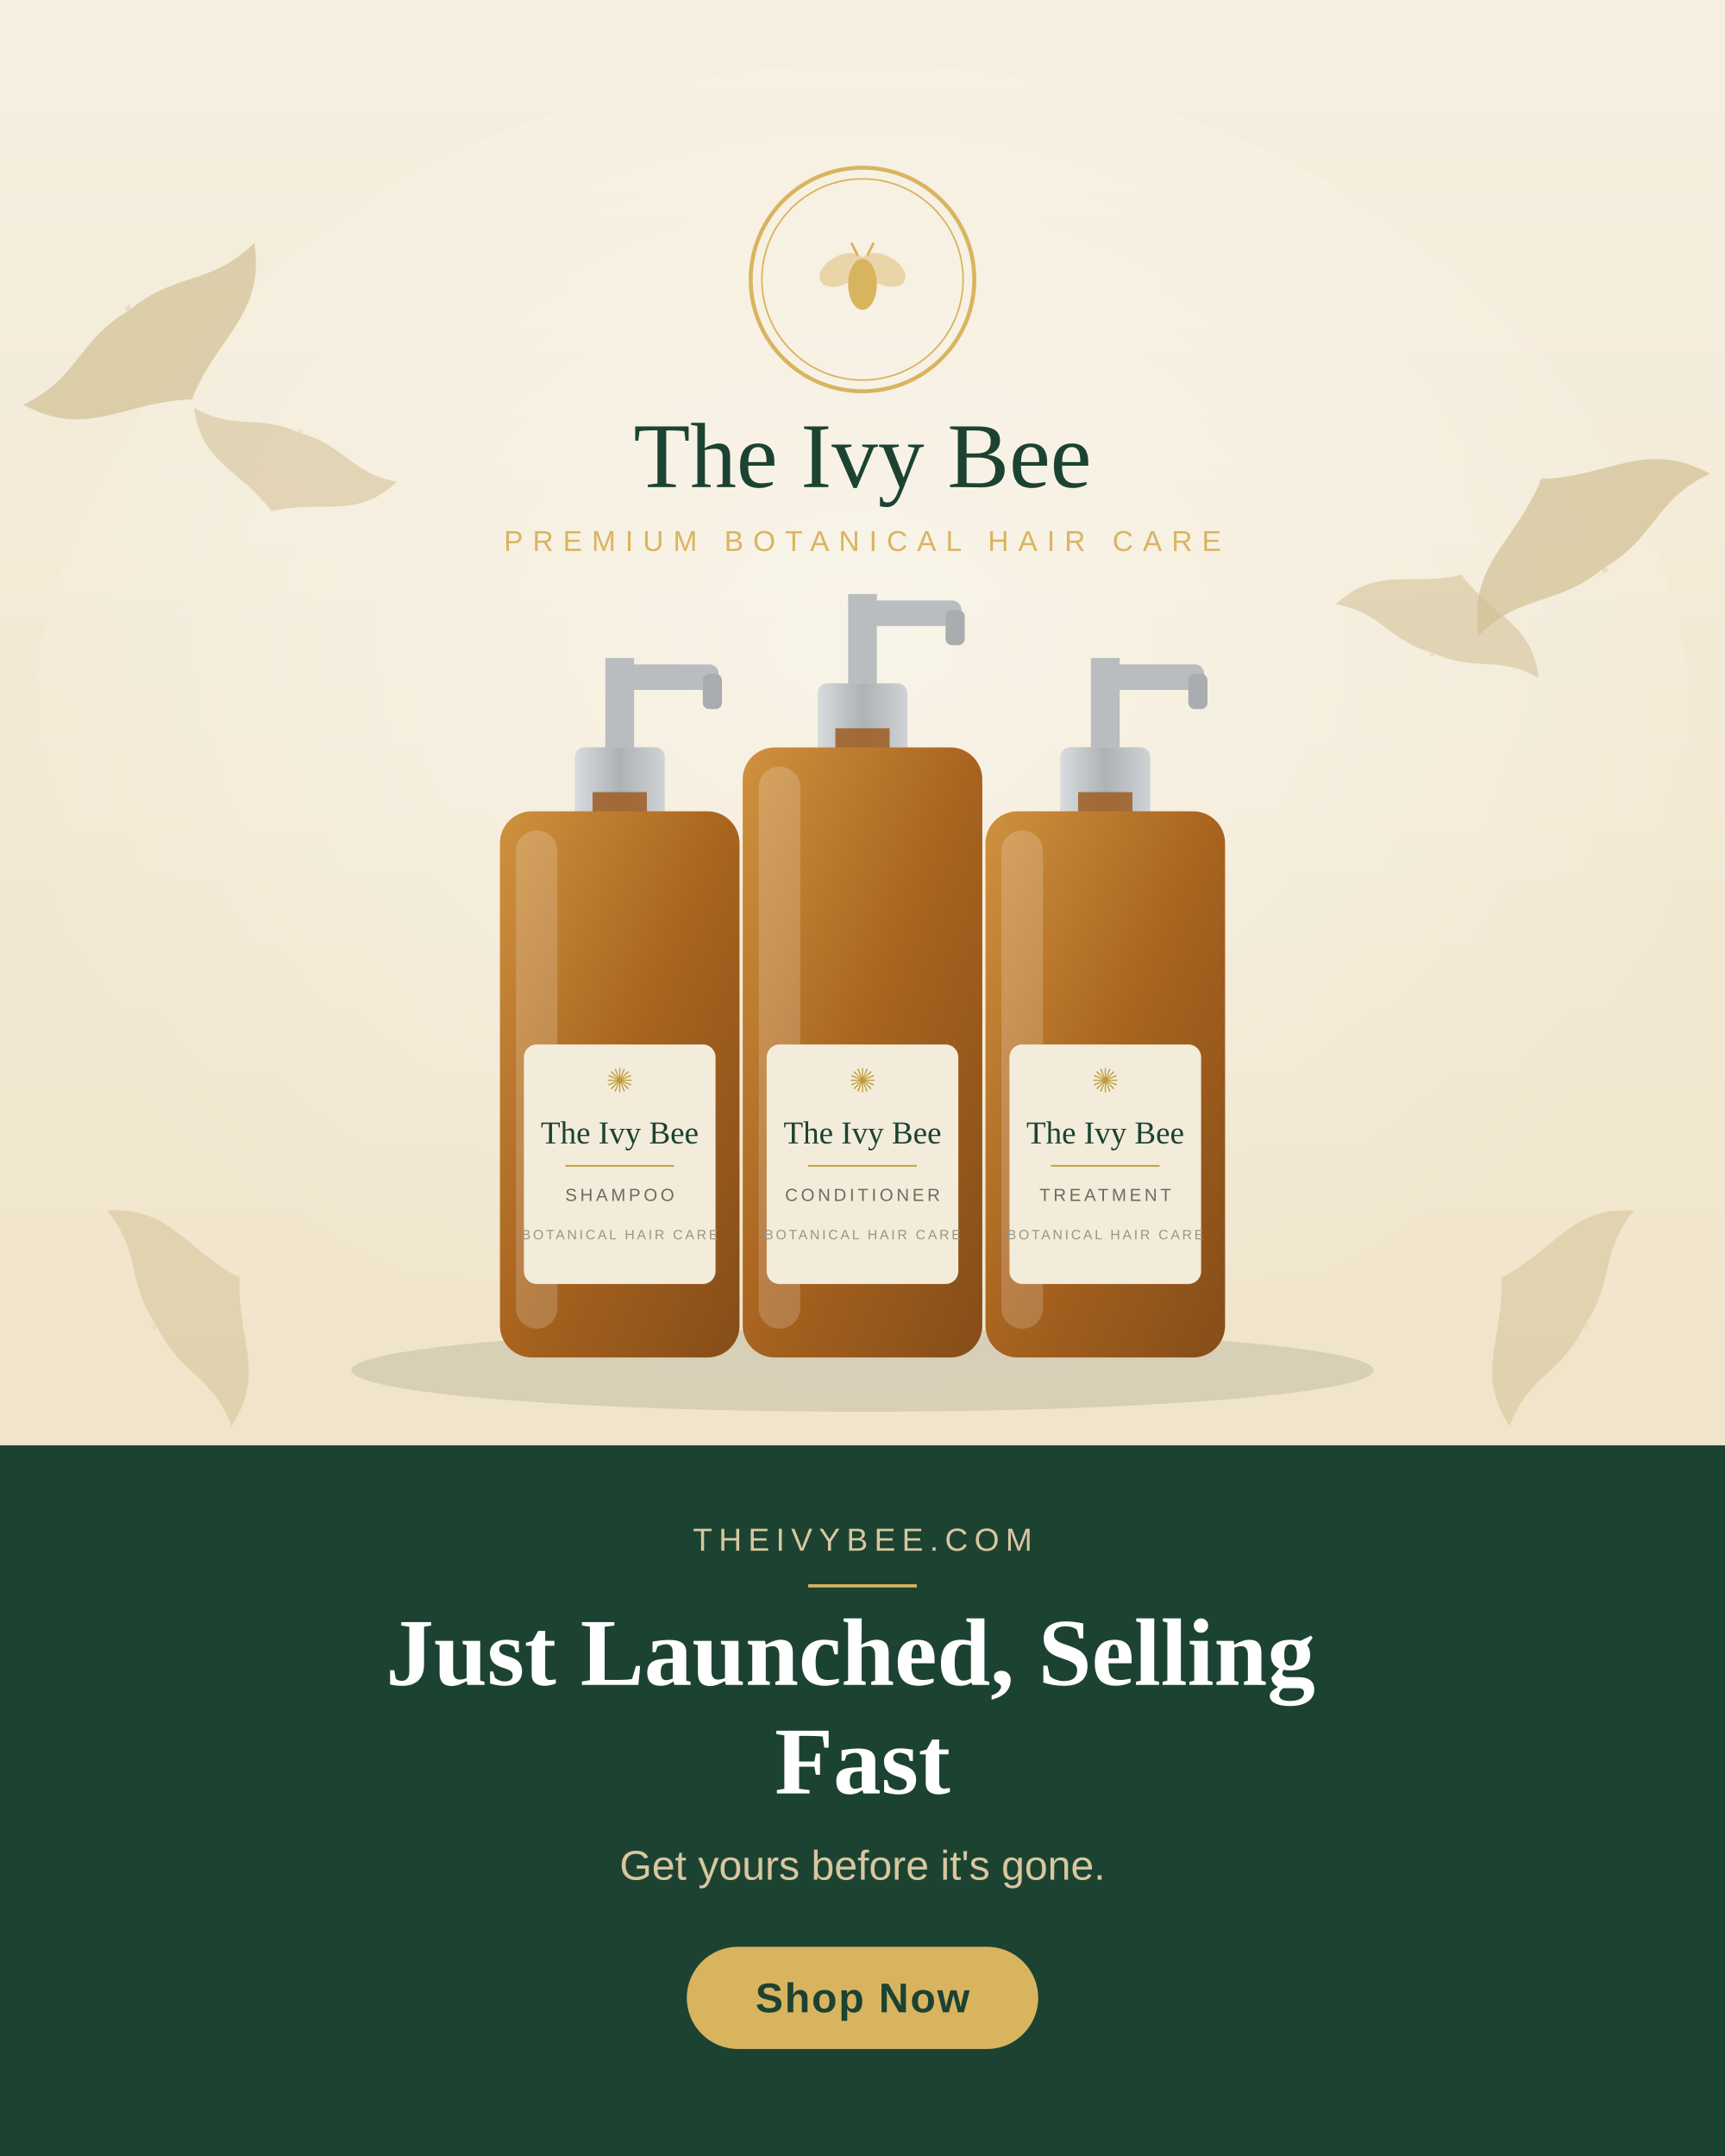
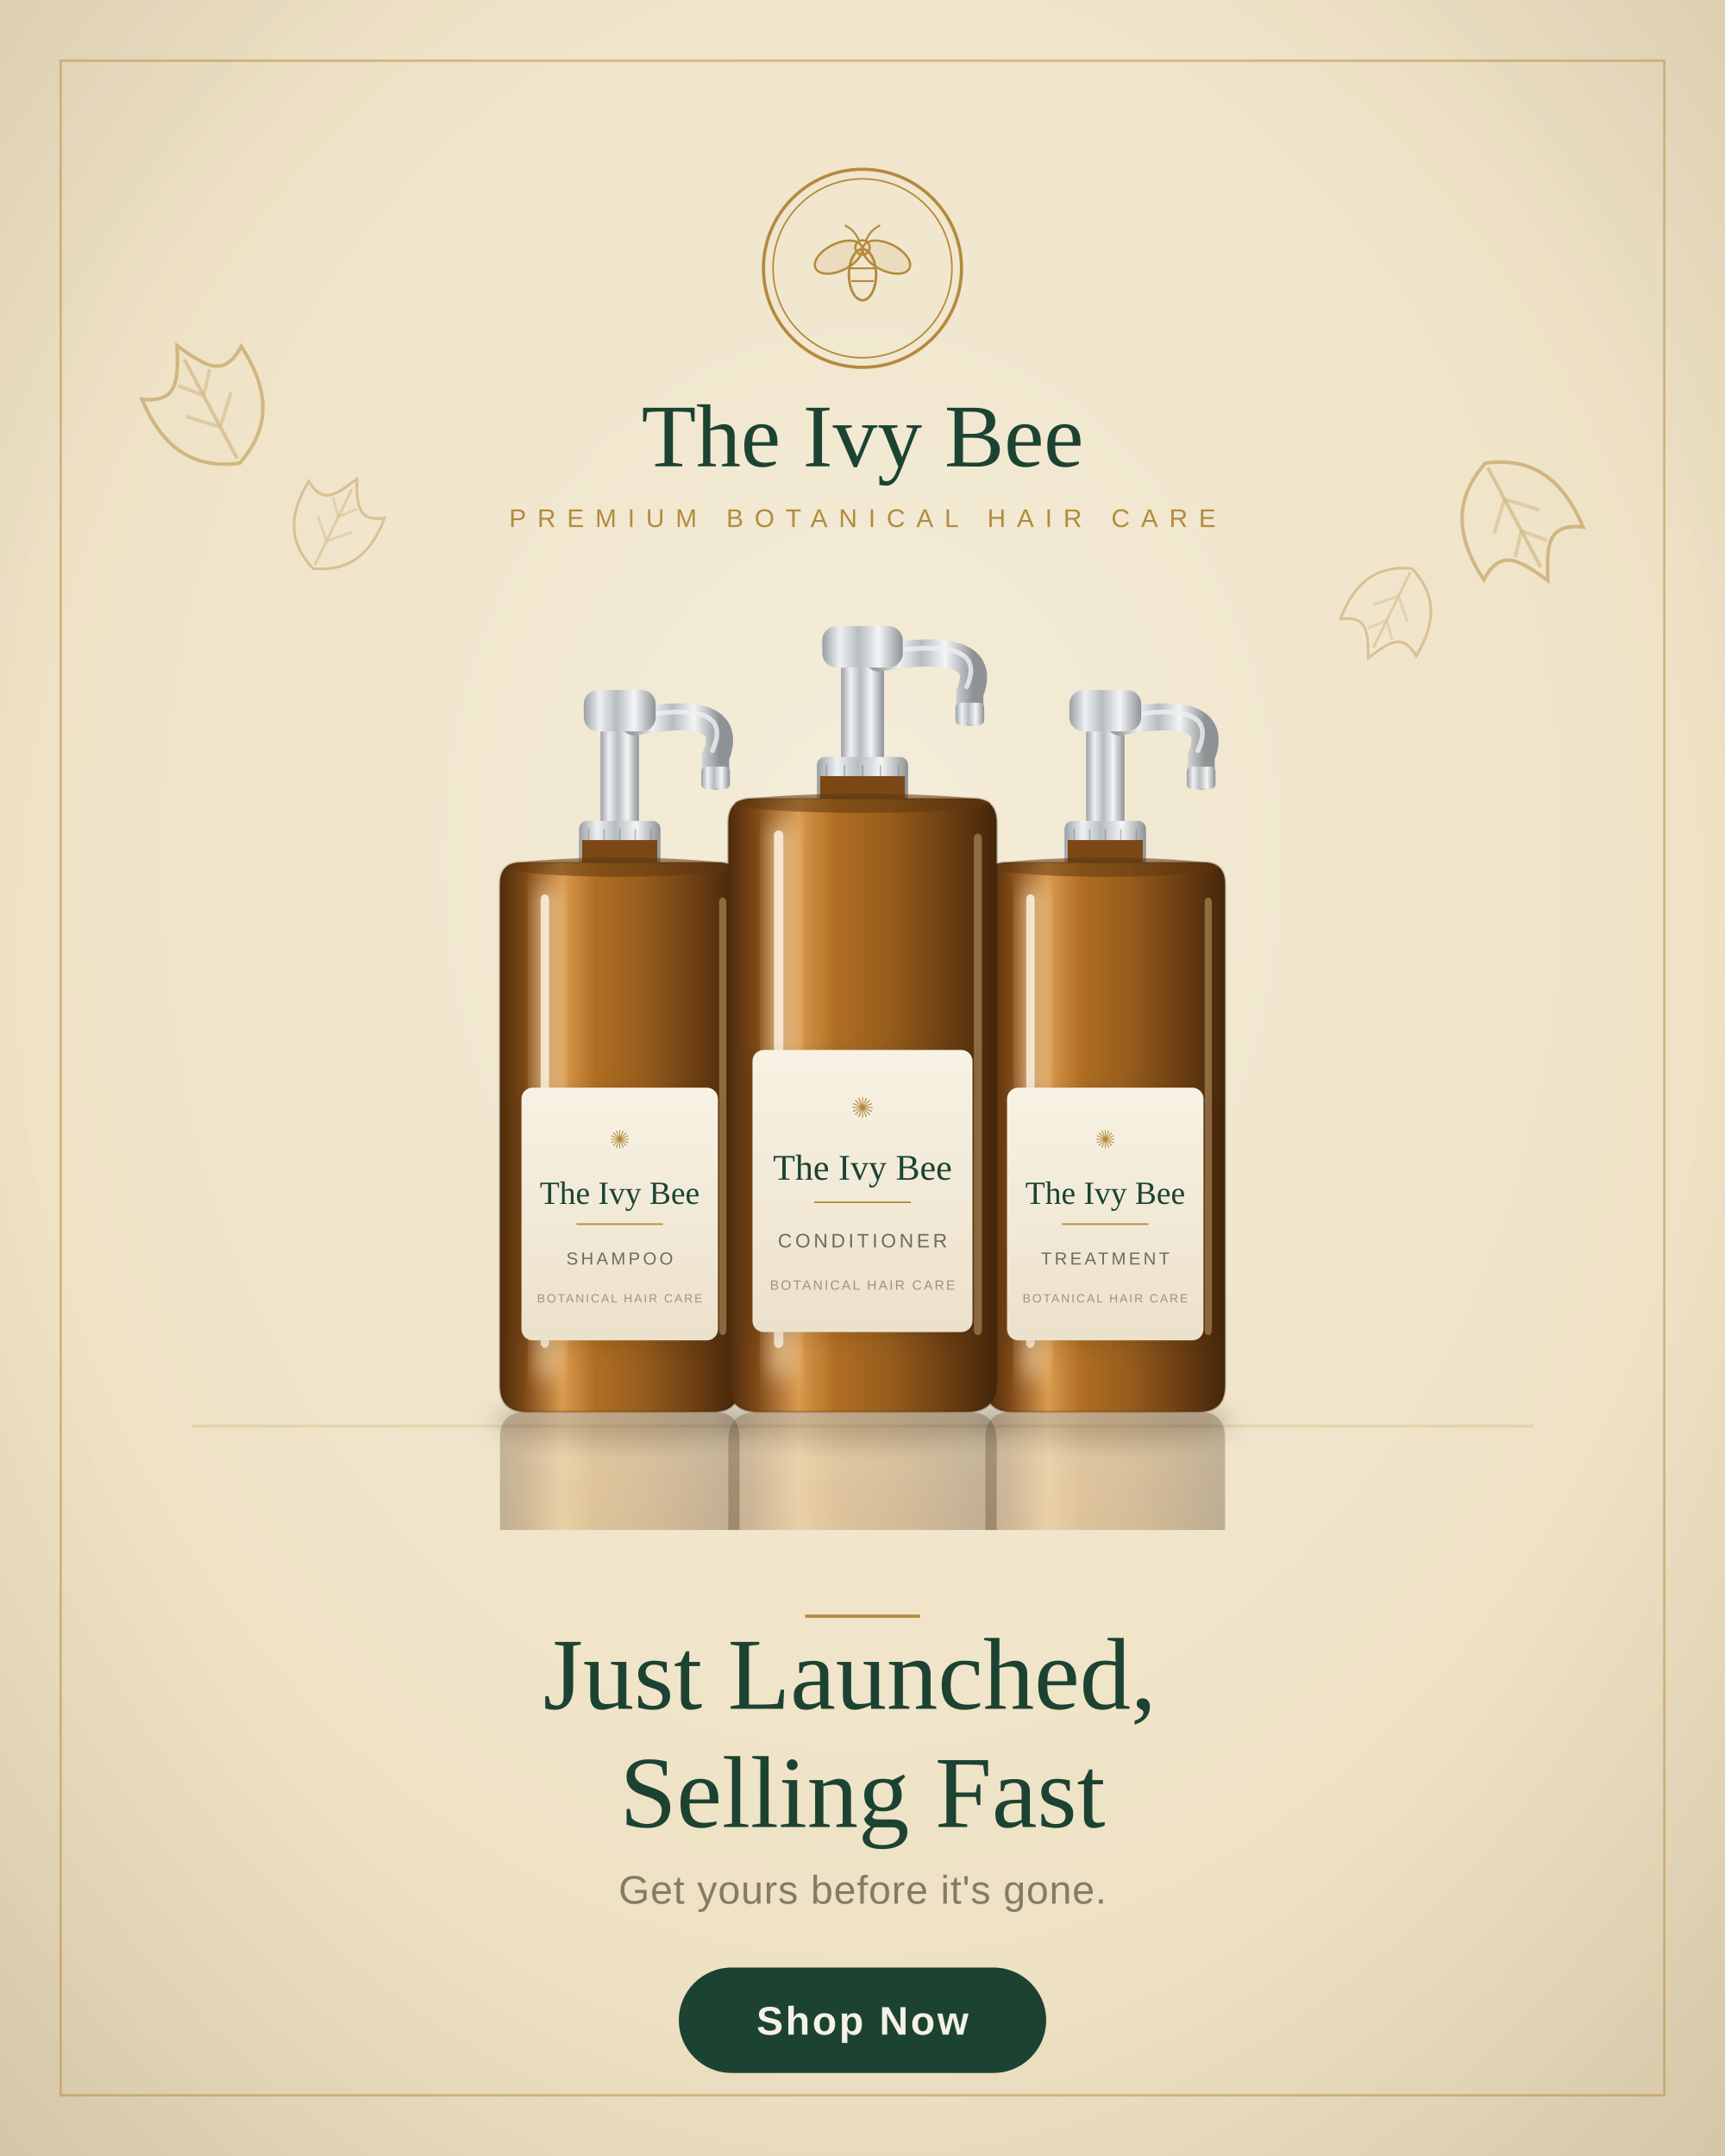
<svg xmlns="http://www.w3.org/2000/svg" viewBox="0 0 1080 1350" width="1080" height="1350" role="img" aria-label="Just Launched, Selling Fast">
  <defs>
-     <linearGradient id="bgGrad" x1="0" y1="0" x2="0" y2="1">
-       <stop offset="0" stop-color="#f6efe0" />
-       <stop offset="1" stop-color="#eddfbf" />
+     <radialGradient id="bgGrad" cx="0.5" cy="0.40" r="0.75">
+       <stop offset="0" stop-color="#f4edda" />
+       <stop offset="1" stop-color="#ecdcba" />
+     </radialGradient>
+     <linearGradient id="amber" x1="0" y1="0" x2="1" y2="0">
+       <stop offset="0" stop-color="#4f2c0c" />
+       <stop offset="0.10" stop-color="#7c4716" />
+       <stop offset="0.26" stop-color="#d99a4e" />
+       <stop offset="0.40" stop-color="#b06e23" />
+       <stop offset="0.60" stop-color="#965d1c" />
+       <stop offset="0.82" stop-color="#6c3e12" />
+       <stop offset="1" stop-color="#43260a" />
    </linearGradient>
-     <linearGradient id="amber" x1="0" y1="0" x2="1" y2="1">
-       <stop offset="0" stop-color="#cf923f" />
-       <stop offset="0.5" stop-color="#a8631f" />
-       <stop offset="1" stop-color="#854d18" />
+     <linearGradient id="chrome" x1="0" y1="0" x2="1" y2="0">
+       <stop offset="0" stop-color="#9aa0a3" />
+       <stop offset="0.22" stop-color="#eef1f2" />
+       <stop offset="0.45" stop-color="#b7bcbf" />
+       <stop offset="0.70" stop-color="#f3f5f6" />
+       <stop offset="1" stop-color="#8d9295" />
    </linearGradient>
-     <linearGradient id="metal" x1="0" y1="0" x2="1" y2="0">
-       <stop offset="0" stop-color="#d8dcde" />
-       <stop offset="0.5" stop-color="#aeb2b4" />
-       <stop offset="1" stop-color="#cfd3d5" />
+     <linearGradient id="label" x1="0" y1="0" x2="0" y2="1">
+       <stop offset="0" stop-color="#f8f2e4" />
+       <stop offset="1" stop-color="#ece1cb" />
    </linearGradient>
-     <radialGradient id="glow" cx="0.5" cy="0.42" r="0.55">
-       <stop offset="0" stop-color="#ffffff" stop-opacity="0.45" />
-       <stop offset="1" stop-color="#ffffff" stop-opacity="0" />
+     <linearGradient id="reflFade" x1="0" y1="0" x2="0" y2="1">
+       <stop offset="0" stop-color="#ffffff" />
+       <stop offset="1" stop-color="#000000" />
+     </linearGradient>
+     <mask id="reflMask">
+       <rect x="0" y="810" width="1080" height="540" fill="url(#reflFade)" />
+     </mask>
+     <filter id="soft" x="-30%" y="-30%" width="160%" height="160%">
+       <feGaussianBlur stdDeviation="7" />
+     </filter>
+     <radialGradient id="vign" cx="0.5" cy="0.45" r="0.75">
+       <stop offset="0.65" stop-color="#000000" stop-opacity="0" />
+       <stop offset="1" stop-color="#000000" stop-opacity="0.1" />
    </radialGradient>
  </defs>
  <rect width="1080" height="1350" fill="url(#bgGrad)" />
-   <ellipse cx="540" cy="470" rx="520" ry="430" fill="url(#glow)" />
-   <g transform="translate(120 250) rotate(-35) scale(1.7)" opacity="0.7">
-     <path d="M0 0 C 22 -14 40 -10 52 -34 C 30 -30 22 -42 0 -40 C -22 -42 -30 -30 -52 -34 C -40 -10 -22 -14 0 0 Z" fill="#d2c094" />
-     <path d="M0 0 L0 -38" stroke="#d2c094" stroke-width="2" opacity="0.5" transform="scale(1.1)" />
+   <rect width="1080" height="1350" fill="url(#vign)" />
+   <rect x="38" y="38" width="1004" height="1274" fill="none" stroke="#b48a3e" stroke-width="1.5" opacity="0.5" />
+   <g transform="translate(150 290) rotate(-28) scale(1.6)" opacity="0.5" fill="none" stroke="#b48a3e" stroke-width="1.4">
+     <path d="M0 0 C 16 -6 24 -18 22 -40 C 10 -32 6 -40 0 -52 C -6 -40 -10 -32 -22 -40 C -24 -18 -16 -6 0 0 Z" />
+     <path d="M0 -2 L0 -46" opacity="0.7" />
+     <path d="M0 -16 L10 -26 M0 -16 L-10 -26 M0 -30 L7 -38 M0 -30 L-7 -38" opacity="0.55" />
  </g>
-   <g transform="translate(170 320) rotate(20) scale(1.3)" opacity="0.55">
-     <path d="M0 0 C 22 -14 40 -10 52 -34 C 30 -30 22 -42 0 -40 C -22 -42 -30 -30 -52 -34 C -40 -10 -22 -14 0 0 Z" fill="#d2c094" />
-     <path d="M0 0 L0 -38" stroke="#d2c094" stroke-width="2" opacity="0.5" transform="scale(1.1)" />
+   <g transform="translate(196 356) rotate(26) scale(1.2)" opacity="0.4" fill="none" stroke="#b48a3e" stroke-width="1.4">
+     <path d="M0 0 C 16 -6 24 -18 22 -40 C 10 -32 6 -40 0 -52 C -6 -40 -10 -32 -22 -40 C -24 -18 -16 -6 0 0 Z" />
+     <path d="M0 -2 L0 -46" opacity="0.7" />
+     <path d="M0 -16 L10 -26 M0 -16 L-10 -26 M0 -30 L7 -38 M0 -30 L-7 -38" opacity="0.55" />
  </g>
-   <g transform="translate(965 300) rotate(145) scale(1.7)" opacity="0.7">
-     <path d="M0 0 C 22 -14 40 -10 52 -34 C 30 -30 22 -42 0 -40 C -22 -42 -30 -30 -52 -34 C -40 -10 -22 -14 0 0 Z" fill="#d2c094" />
-     <path d="M0 0 L0 -38" stroke="#d2c094" stroke-width="2" opacity="0.5" transform="scale(1.1)" />
+   <g transform="translate(930 290) rotate(152) scale(1.6)" opacity="0.5" fill="none" stroke="#b48a3e" stroke-width="1.4">
+     <path d="M0 0 C 16 -6 24 -18 22 -40 C 10 -32 6 -40 0 -52 C -6 -40 -10 -32 -22 -40 C -24 -18 -16 -6 0 0 Z" />
+     <path d="M0 -2 L0 -46" opacity="0.7" />
+     <path d="M0 -16 L10 -26 M0 -16 L-10 -26 M0 -30 L7 -38 M0 -30 L-7 -38" opacity="0.55" />
  </g>
-   <g transform="translate(915 360) rotate(200) scale(1.3)" opacity="0.55">
-     <path d="M0 0 C 22 -14 40 -10 52 -34 C 30 -30 22 -42 0 -40 C -22 -42 -30 -30 -52 -34 C -40 -10 -22 -14 0 0 Z" fill="#d2c094" />
-     <path d="M0 0 L0 -38" stroke="#d2c094" stroke-width="2" opacity="0.5" transform="scale(1.1)" />
+   <g transform="translate(884 356) rotate(206) scale(1.2)" opacity="0.4" fill="none" stroke="#b48a3e" stroke-width="1.4">
+     <path d="M0 0 C 16 -6 24 -18 22 -40 C 10 -32 6 -40 0 -52 C -6 -40 -10 -32 -22 -40 C -24 -18 -16 -6 0 0 Z" />
+     <path d="M0 -2 L0 -46" opacity="0.7" />
+     <path d="M0 -16 L10 -26 M0 -16 L-10 -26 M0 -30 L7 -38 M0 -30 L-7 -38" opacity="0.55" />
  </g>
-   <g transform="translate(150 800) rotate(-120) scale(1.5)" opacity="0.5">
-     <path d="M0 0 C 22 -14 40 -10 52 -34 C 30 -30 22 -42 0 -40 C -22 -42 -30 -30 -52 -34 C -40 -10 -22 -14 0 0 Z" fill="#d2c094" />
-     <path d="M0 0 L0 -38" stroke="#d2c094" stroke-width="2" opacity="0.5" transform="scale(1.1)" />
+   <g fill="none" stroke="#b48a3e">
+     <circle cx="540" cy="168" r="62" stroke-width="2" />
+     <circle cx="540" cy="168" r="56" stroke-width="1" />
+     <g transform="translate(540 168)">
+       <ellipse cx="-15" cy="-7" rx="16" ry="8.5" stroke-width="1.4" fill="#b48a3e" fill-opacity="0.12" transform="rotate(-26 -15 -7)" />
+       <ellipse cx="15" cy="-7" rx="16" ry="8.5" stroke-width="1.4" fill="#b48a3e" fill-opacity="0.12" transform="rotate(26 15 -7)" />
+       <ellipse cx="0" cy="4" rx="8.5" ry="16" stroke-width="1.6" />
+       <circle cx="0" cy="-13" r="4.5" stroke-width="1.4" />
+       <line x1="-8" y1="0" x2="8" y2="0" stroke-width="1.2" />
+       <line x1="-7" y1="8" x2="7" y2="8" stroke-width="1.2" />
+       <path d="M-2 -17 C -5 -24 -8 -25 -11 -27" stroke-width="1.2" />
+       <path d="M2 -17 C 5 -24 8 -25 11 -27" stroke-width="1.2" />
+     </g>
  </g>
-   <g transform="translate(940 800) rotate(120) scale(1.5)" opacity="0.5">
-     <path d="M0 0 C 22 -14 40 -10 52 -34 C 30 -30 22 -42 0 -40 C -22 -42 -30 -30 -52 -34 C -40 -10 -22 -14 0 0 Z" fill="#d2c094" />
-     <path d="M0 0 L0 -38" stroke="#d2c094" stroke-width="2" opacity="0.5" transform="scale(1.1)" />
+   <text x="540" y="292" text-anchor="middle" font-family="Georgia, 'Times New Roman', serif" font-size="56" fill="#1c4332">The Ivy Bee</text>
+   <text x="540" y="330" text-anchor="middle" font-family="Arial, sans-serif" font-size="16" letter-spacing="7" fill="#b48a3e">PREMIUM BOTANICAL HAIR CARE</text>
+   <rect x="120" y="892" width="840" height="2" fill="#b48a3e" opacity="0.18" />
+   <g>
+     <ellipse cx="388" cy="890" rx="78.75" ry="14" fill="#000000" opacity="0.20" filter="url(#soft)" />
+     <g transform="translate(0 1768) scale(1 -1)" opacity="0.30" mask="url(#reflMask)">
+       <path d="M 313 553.5     Q 313 540 326.5 540     L 449.5 540     Q 463 540 463 553.5     L 463 867.5     Q 463 884 446.5 884     L 329.5 884     Q 313 884 313 867.5 Z" fill="url(#amber)" />
+     </g>
+     <g>
+       <rect x="376" y="444" width="24" height="74" fill="url(#chrome)" />
+       <path d="M 397 452 Q 462 440 448 474 L 448 486" fill="none" stroke="url(#chrome)" stroke-width="17" stroke-linecap="round" />
+       <path d="M 397 449 Q 461 437 446 470" fill="none" stroke="#eef0f1" stroke-width="3" stroke-linecap="round" opacity="0.8" />
+       <rect x="439" y="480" width="18" height="14" rx="3" fill="url(#chrome)" />
+       <rect x="365.5" y="432" width="45" height="26" rx="9" fill="url(#chrome)" />
+       <rect x="362.5" y="514" width="51" height="30" rx="5" fill="url(#chrome)" />
+       <line x1="368.5" y1="519" x2="368.5" y2="539" stroke="#7f8487" stroke-width="1" opacity="0.5" />
+       <line x1="378.25" y1="519" x2="378.25" y2="539" stroke="#7f8487" stroke-width="1" opacity="0.5" />
+       <line x1="388" y1="519" x2="388" y2="539" stroke="#7f8487" stroke-width="1" opacity="0.5" />
+       <line x1="397.75" y1="519" x2="397.75" y2="539" stroke="#7f8487" stroke-width="1" opacity="0.5" />
+       <line x1="407.5" y1="519" x2="407.5" y2="539" stroke="#7f8487" stroke-width="1" opacity="0.5" />
+     </g>
+     <rect x="364.5" y="526" width="47" height="20" fill="#7a4715" />
+     <path d="M 313 553.5     Q 313 540 326.5 540     L 449.5 540     Q 463 540 463 553.5     L 463 867.5     Q 463 884 446.5 884     L 329.5 884     Q 313 884 313 867.5 Z" fill="url(#amber)" />
+     <path d="M 313 553.5     Q 313 540 326.5 540     L 449.5 540     Q 463 540 463 553.5     L 463 867.5     Q 463 884 446.5 884     L 329.5 884     Q 313 884 313 867.5 Z" fill="none" stroke="#3f2208" stroke-opacity="0.25" stroke-width="1.5" />
+     <ellipse cx="388" cy="543" rx="71" ry="6" fill="#5e360f" opacity="0.55" />
+     <rect x="335.5" y="554" width="15" height="310" rx="7.5" fill="#ffe9c4" opacity="0.55" filter="url(#soft)" />
+     <rect x="338.5" y="560" width="5.25" height="284" rx="3" fill="#fff6e6" opacity="0.8" />
+     <rect x="450.25" y="562" width="4.5" height="274" rx="3" fill="#ffdca0" opacity="0.35" />
+     <rect x="326.5" y="684.04" width="123" height="158.24" rx="7" fill="#000000" opacity="0.12" filter="url(#soft)" />
+     <rect x="326.5" y="681.04" width="123" height="158.24" rx="7" fill="url(#label)" />
+     <text x="388" y="719.018" text-anchor="middle" font-family="Georgia, 'Times New Roman', serif" font-size="16.5" fill="#b48a3e">✺</text>
+     <text x="388" y="753.83" text-anchor="middle" font-family="Georgia, 'Times New Roman', serif" font-size="20.25" fill="#1c4332">The Ivy Bee</text>
+     <line x1="360.94" y1="766.49" x2="415.06" y2="766.49" stroke="#b48a3e" stroke-width="1" />
+     <text x="388" y="791.808" text-anchor="middle" font-family="Arial, sans-serif" font-size="10.95" letter-spacing="1.8" fill="#6f6a5d">SHAMPOO</text>
+     <text x="388" y="815.544" text-anchor="middle" font-family="Arial, sans-serif" font-size="7.5" letter-spacing="1.05" fill="#9a9486">BOTANICAL HAIR CARE</text>
  </g>
  <g>
-     <circle cx="540" cy="175" r="70" fill="none" stroke="#d9b45f" stroke-width="2.5" />
-     <circle cx="540" cy="175" r="63" fill="none" stroke="#d9b45f" stroke-width="1" />
-     <g transform="translate(540 175)">
-       <ellipse cx="-13" cy="-6" rx="15" ry="9" fill="#d9b45f" opacity="0.45" transform="rotate(-28 -13 -6)" />
-       <ellipse cx="13" cy="-6" rx="15" ry="9" fill="#d9b45f" opacity="0.45" transform="rotate(28 13 -6)" />
-       <ellipse cx="0" cy="3" rx="9" ry="16" fill="#d9b45f" />
-       <line x1="-9" y1="-1" x2="9" y2="-1" stroke="#d9b45f" stroke-width="1.4" opacity="0.6" />
-       <line x1="-8" y1="6" x2="8" y2="6" stroke="#d9b45f" stroke-width="1.4" opacity="0.6" />
-       <line x1="-3" y1="-15" x2="-7" y2="-23" stroke="#d9b45f" stroke-width="1.6" />
-       <line x1="3" y1="-15" x2="7" y2="-23" stroke="#d9b45f" stroke-width="1.6" />
+     <ellipse cx="692" cy="890" rx="78.75" ry="14" fill="#000000" opacity="0.20" filter="url(#soft)" />
+     <g transform="translate(0 1768) scale(1 -1)" opacity="0.30" mask="url(#reflMask)">
+       <path d="M 617 553.5     Q 617 540 630.5 540     L 753.5 540     Q 767 540 767 553.5     L 767 867.5     Q 767 884 750.5 884     L 633.5 884     Q 617 884 617 867.5 Z" fill="url(#amber)" />
    </g>
-   </g>
-   <text x="540" y="305" text-anchor="middle" font-family="Georgia, 'Times New Roman', serif" font-size="58" fill="#1c4332">The Ivy Bee</text>
-   <text x="540" y="345" text-anchor="middle" font-family="Arial, sans-serif" font-size="18" letter-spacing="6" fill="#d9b45f">PREMIUM BOTANICAL HAIR CARE</text>
-   <ellipse cx="540" cy="858" rx="320" ry="26" fill="#000000" opacity="0.10" />
-   <g>
-     <rect x="379" y="412" width="18" height="60" fill="#b9bdbf" />
-     <rect x="360" y="468" width="56" height="46" rx="6" fill="#c7cbcd" />
-     <rect x="360" y="468" width="56" height="46" rx="6" fill="url(#metal)" />
-     <rect x="392" y="416" width="58" height="16" rx="6" fill="#b9bdbf" />
-     <rect x="440" y="422" width="12" height="22" rx="4" fill="#a9adaf" />
-     <rect x="371" y="496" width="34" height="22" fill="#9c5d22" opacity="0.85" />
-     <rect x="313" y="508" width="150" height="342" rx="20" fill="url(#amber)" />
-     <rect x="323" y="520" width="26" height="312" rx="13" fill="#ffffff" opacity="0.18" />
-     <rect x="328" y="654" width="120" height="150" rx="8" fill="#f3ecdb" />
-     <text x="388" y="684" text-anchor="middle" font-family="Georgia, 'Times New Roman', serif" font-size="22" fill="#c19a3b">✺</text>
-     <text x="388" y="716" text-anchor="middle" font-family="Georgia, 'Times New Roman', serif" font-size="20" fill="#1c4332">The Ivy Bee</text>
-     <line x1="354" y1="730" x2="422" y2="730" stroke="#c19a3b" stroke-width="1" />
-     <text x="388" y="752" text-anchor="middle" font-family="Arial, sans-serif" font-size="11" letter-spacing="2" fill="#6f6a5d">SHAMPOO</text>
-     <text x="388" y="776" text-anchor="middle" font-family="Arial, sans-serif" font-size="8.5" letter-spacing="1.5" fill="#9a9486">BOTANICAL HAIR CARE</text>
+     <g>
+       <rect x="680" y="444" width="24" height="74" fill="url(#chrome)" />
+       <path d="M 701 452 Q 766 440 752 474 L 752 486" fill="none" stroke="url(#chrome)" stroke-width="17" stroke-linecap="round" />
+       <path d="M 701 449 Q 765 437 750 470" fill="none" stroke="#eef0f1" stroke-width="3" stroke-linecap="round" opacity="0.8" />
+       <rect x="743" y="480" width="18" height="14" rx="3" fill="url(#chrome)" />
+       <rect x="669.5" y="432" width="45" height="26" rx="9" fill="url(#chrome)" />
+       <rect x="666.5" y="514" width="51" height="30" rx="5" fill="url(#chrome)" />
+       <line x1="672.5" y1="519" x2="672.5" y2="539" stroke="#7f8487" stroke-width="1" opacity="0.5" />
+       <line x1="682.25" y1="519" x2="682.25" y2="539" stroke="#7f8487" stroke-width="1" opacity="0.5" />
+       <line x1="692" y1="519" x2="692" y2="539" stroke="#7f8487" stroke-width="1" opacity="0.5" />
+       <line x1="701.75" y1="519" x2="701.75" y2="539" stroke="#7f8487" stroke-width="1" opacity="0.5" />
+       <line x1="711.5" y1="519" x2="711.5" y2="539" stroke="#7f8487" stroke-width="1" opacity="0.5" />
+     </g>
+     <rect x="668.5" y="526" width="47" height="20" fill="#7a4715" />
+     <path d="M 617 553.5     Q 617 540 630.5 540     L 753.5 540     Q 767 540 767 553.5     L 767 867.5     Q 767 884 750.5 884     L 633.5 884     Q 617 884 617 867.5 Z" fill="url(#amber)" />
+     <path d="M 617 553.5     Q 617 540 630.5 540     L 753.5 540     Q 767 540 767 553.5     L 767 867.5     Q 767 884 750.5 884     L 633.5 884     Q 617 884 617 867.5 Z" fill="none" stroke="#3f2208" stroke-opacity="0.25" stroke-width="1.5" />
+     <ellipse cx="692" cy="543" rx="71" ry="6" fill="#5e360f" opacity="0.55" />
+     <rect x="639.5" y="554" width="15" height="310" rx="7.5" fill="#ffe9c4" opacity="0.55" filter="url(#soft)" />
+     <rect x="642.5" y="560" width="5.25" height="284" rx="3" fill="#fff6e6" opacity="0.8" />
+     <rect x="754.25" y="562" width="4.5" height="274" rx="3" fill="#ffdca0" opacity="0.35" />
+     <rect x="630.5" y="684.04" width="123" height="158.24" rx="7" fill="#000000" opacity="0.12" filter="url(#soft)" />
+     <rect x="630.5" y="681.04" width="123" height="158.24" rx="7" fill="url(#label)" />
+     <text x="692" y="719.018" text-anchor="middle" font-family="Georgia, 'Times New Roman', serif" font-size="16.5" fill="#b48a3e">✺</text>
+     <text x="692" y="753.83" text-anchor="middle" font-family="Georgia, 'Times New Roman', serif" font-size="20.25" fill="#1c4332">The Ivy Bee</text>
+     <line x1="664.94" y1="766.49" x2="719.06" y2="766.49" stroke="#b48a3e" stroke-width="1" />
+     <text x="692" y="791.808" text-anchor="middle" font-family="Arial, sans-serif" font-size="10.95" letter-spacing="1.8" fill="#6f6a5d">TREATMENT</text>
+     <text x="692" y="815.544" text-anchor="middle" font-family="Arial, sans-serif" font-size="7.5" letter-spacing="1.05" fill="#9a9486">BOTANICAL HAIR CARE</text>
  </g>
  <g>
-     <rect x="683" y="412" width="18" height="60" fill="#b9bdbf" />
-     <rect x="664" y="468" width="56" height="46" rx="6" fill="#c7cbcd" />
-     <rect x="664" y="468" width="56" height="46" rx="6" fill="url(#metal)" />
-     <rect x="696" y="416" width="58" height="16" rx="6" fill="#b9bdbf" />
-     <rect x="744" y="422" width="12" height="22" rx="4" fill="#a9adaf" />
-     <rect x="675" y="496" width="34" height="22" fill="#9c5d22" opacity="0.85" />
-     <rect x="617" y="508" width="150" height="342" rx="20" fill="url(#amber)" />
-     <rect x="627" y="520" width="26" height="312" rx="13" fill="#ffffff" opacity="0.18" />
-     <rect x="632" y="654" width="120" height="150" rx="8" fill="#f3ecdb" />
-     <text x="692" y="684" text-anchor="middle" font-family="Georgia, 'Times New Roman', serif" font-size="22" fill="#c19a3b">✺</text>
-     <text x="692" y="716" text-anchor="middle" font-family="Georgia, 'Times New Roman', serif" font-size="20" fill="#1c4332">The Ivy Bee</text>
-     <line x1="658" y1="730" x2="726" y2="730" stroke="#c19a3b" stroke-width="1" />
-     <text x="692" y="752" text-anchor="middle" font-family="Arial, sans-serif" font-size="11" letter-spacing="2" fill="#6f6a5d">TREATMENT</text>
-     <text x="692" y="776" text-anchor="middle" font-family="Arial, sans-serif" font-size="8.5" letter-spacing="1.5" fill="#9a9486">BOTANICAL HAIR CARE</text>
+     <ellipse cx="540" cy="890" rx="88.2" ry="14" fill="#000000" opacity="0.20" filter="url(#soft)" />
+     <g transform="translate(0 1768) scale(1 -1)" opacity="0.30" mask="url(#reflMask)">
+       <path d="M 456 515.12     Q 456 500 471.12 500     L 608.88 500     Q 624 500 624 515.12     L 624 865.52     Q 624 884 605.52 884     L 474.48 884     Q 456 884 456 865.52 Z" fill="url(#amber)" />
+     </g>
+     <g>
+       <rect x="526.56" y="404" width="26.88" height="74" fill="url(#chrome)" />
+       <path d="M 550.08 412 Q 621.2 400 607.2 434 L 607.2 446" fill="none" stroke="url(#chrome)" stroke-width="17" stroke-linecap="round" />
+       <path d="M 550.08 409 Q 620.2 397 605.2 430" fill="none" stroke="#eef0f1" stroke-width="3" stroke-linecap="round" opacity="0.8" />
+       <rect x="598.2" y="440" width="18" height="14" rx="3" fill="url(#chrome)" />
+       <rect x="514.8" y="392" width="50.4" height="26" rx="9" fill="url(#chrome)" />
+       <rect x="511.44" y="474" width="57.12" height="30" rx="5" fill="url(#chrome)" />
+       <line x1="517.44" y1="479" x2="517.44" y2="499" stroke="#7f8487" stroke-width="1" opacity="0.5" />
+       <line x1="528.72" y1="479" x2="528.72" y2="499" stroke="#7f8487" stroke-width="1" opacity="0.5" />
+       <line x1="540" y1="479" x2="540" y2="499" stroke="#7f8487" stroke-width="1" opacity="0.5" />
+       <line x1="551.28" y1="479" x2="551.28" y2="499" stroke="#7f8487" stroke-width="1" opacity="0.5" />
+       <line x1="562.56" y1="479" x2="562.56" y2="499" stroke="#7f8487" stroke-width="1" opacity="0.5" />
+     </g>
+     <rect x="513.44" y="486" width="53.12" height="20" fill="#7a4715" />
+     <path d="M 456 515.12     Q 456 500 471.12 500     L 608.88 500     Q 624 500 624 515.12     L 624 865.52     Q 624 884 605.52 884     L 474.48 884     Q 456 884 456 865.52 Z" fill="url(#amber)" />
+     <path d="M 456 515.12     Q 456 500 471.12 500     L 608.88 500     Q 624 500 624 515.12     L 624 865.52     Q 624 884 605.52 884     L 474.48 884     Q 456 884 456 865.52 Z" fill="none" stroke="#3f2208" stroke-opacity="0.25" stroke-width="1.5" />
+     <ellipse cx="540" cy="503" rx="80" ry="6" fill="#5e360f" opacity="0.55" />
+     <rect x="481.2" y="514" width="16.8" height="350" rx="8.4" fill="#ffe9c4" opacity="0.55" filter="url(#soft)" />
+     <rect x="484.56" y="520" width="5.88" height="324" rx="3" fill="#fff6e6" opacity="0.8" />
+     <rect x="609.72" y="522" width="5.04" height="314" rx="3" fill="#ffdca0" opacity="0.35" />
+     <rect x="471.12" y="660.44" width="137.76" height="176.64" rx="7" fill="#000000" opacity="0.12" filter="url(#soft)" />
+     <rect x="471.12" y="657.44" width="137.76" height="176.64" rx="7" fill="url(#label)" />
+     <text x="540" y="699.834" text-anchor="middle" font-family="Georgia, 'Times New Roman', serif" font-size="18.48" fill="#b48a3e">✺</text>
+     <text x="540" y="738.694" text-anchor="middle" font-family="Georgia, 'Times New Roman', serif" font-size="22.68" fill="#1c4332">The Ivy Bee</text>
+     <line x1="509.693" y1="752.826" x2="570.307" y2="752.826" stroke="#b48a3e" stroke-width="1" />
+     <text x="540" y="781.088" text-anchor="middle" font-family="Arial, sans-serif" font-size="12.264" letter-spacing="2.016" fill="#6f6a5d">CONDITIONER</text>
+     <text x="540" y="807.584" text-anchor="middle" font-family="Arial, sans-serif" font-size="8.4" letter-spacing="1.176" fill="#9a9486">BOTANICAL HAIR CARE</text>
  </g>
-   <g>
-     <rect x="531" y="372" width="18" height="60" fill="#b9bdbf" />
-     <rect x="512" y="428" width="56" height="46" rx="6" fill="#c7cbcd" />
-     <rect x="512" y="428" width="56" height="46" rx="6" fill="url(#metal)" />
-     <rect x="544" y="376" width="58" height="16" rx="6" fill="#b9bdbf" />
-     <rect x="592" y="382" width="12" height="22" rx="4" fill="#a9adaf" />
-     <rect x="523" y="456" width="34" height="22" fill="#9c5d22" opacity="0.85" />
-     <rect x="465" y="468" width="150" height="382" rx="20" fill="url(#amber)" />
-     <rect x="475" y="480" width="26" height="352" rx="13" fill="#ffffff" opacity="0.18" />
-     <rect x="480" y="654" width="120" height="150" rx="8" fill="#f3ecdb" />
-     <text x="540" y="684" text-anchor="middle" font-family="Georgia, 'Times New Roman', serif" font-size="22" fill="#c19a3b">✺</text>
-     <text x="540" y="716" text-anchor="middle" font-family="Georgia, 'Times New Roman', serif" font-size="20" fill="#1c4332">The Ivy Bee</text>
-     <line x1="506" y1="730" x2="574" y2="730" stroke="#c19a3b" stroke-width="1" />
-     <text x="540" y="752" text-anchor="middle" font-family="Arial, sans-serif" font-size="11" letter-spacing="2" fill="#6f6a5d">CONDITIONER</text>
-     <text x="540" y="776" text-anchor="middle" font-family="Arial, sans-serif" font-size="8.5" letter-spacing="1.5" fill="#9a9486">BOTANICAL HAIR CARE</text>
-   </g>
-   <rect x="0" y="905" width="1080" height="445" fill="#1c4332" />
-   <text x="540" y="971" text-anchor="middle" font-family="Arial, sans-serif" font-size="20" letter-spacing="4" fill="#d9c7a0">THEIVYBEE.COM</text>
-   <line x1="506" y1="993" x2="574" y2="993" stroke="#d9b45f" stroke-width="2" />
-   <text x="540" y="1055" text-anchor="middle" font-family="Georgia, 'Times New Roman', serif" font-size="60" font-weight="bold" fill="#ffffff">
-     <tspan x="540" dy="0">Just Launched, Selling</tspan>
-     <tspan x="540" dy="68">Fast</tspan>
+   <line x1="504" y1="1012" x2="576" y2="1012" stroke="#b48a3e" stroke-width="2" />
+   <text x="540" y="1070" text-anchor="middle" font-family="Georgia, 'Times New Roman', serif" font-size="64" fill="#1c4332">
+     <tspan x="540" dy="0">Just Launched,</tspan>
+     <tspan x="540" dy="74">Selling Fast</tspan>
  </text>
-   <text x="540" y="1177" text-anchor="middle" font-family="Arial, sans-serif" font-size="26" fill="#d9c7a0">
+   <text x="540" y="1192" text-anchor="middle" font-family="Arial, sans-serif" font-size="25" letter-spacing="0.5" fill="#857b67">
    <tspan x="540" dy="0">Get yours before it's gone.</tspan>
  </text>
  <g>
-     <rect x="430" y="1219" width="220" height="64" rx="32" fill="#d9b45f" />
-     <text x="540" y="1260" text-anchor="middle" font-family="Arial, sans-serif" font-size="26" font-weight="bold" letter-spacing="1" fill="#1c4332">Shop Now</text>
+     <rect x="425" y="1232" width="230" height="66" rx="33" fill="#1c4332" />
+     <text x="540" y="1274" text-anchor="middle" font-family="Arial, sans-serif" font-size="25" font-weight="bold" letter-spacing="1.5" fill="#f6f1e6">Shop Now</text>
  </g>
</svg>
